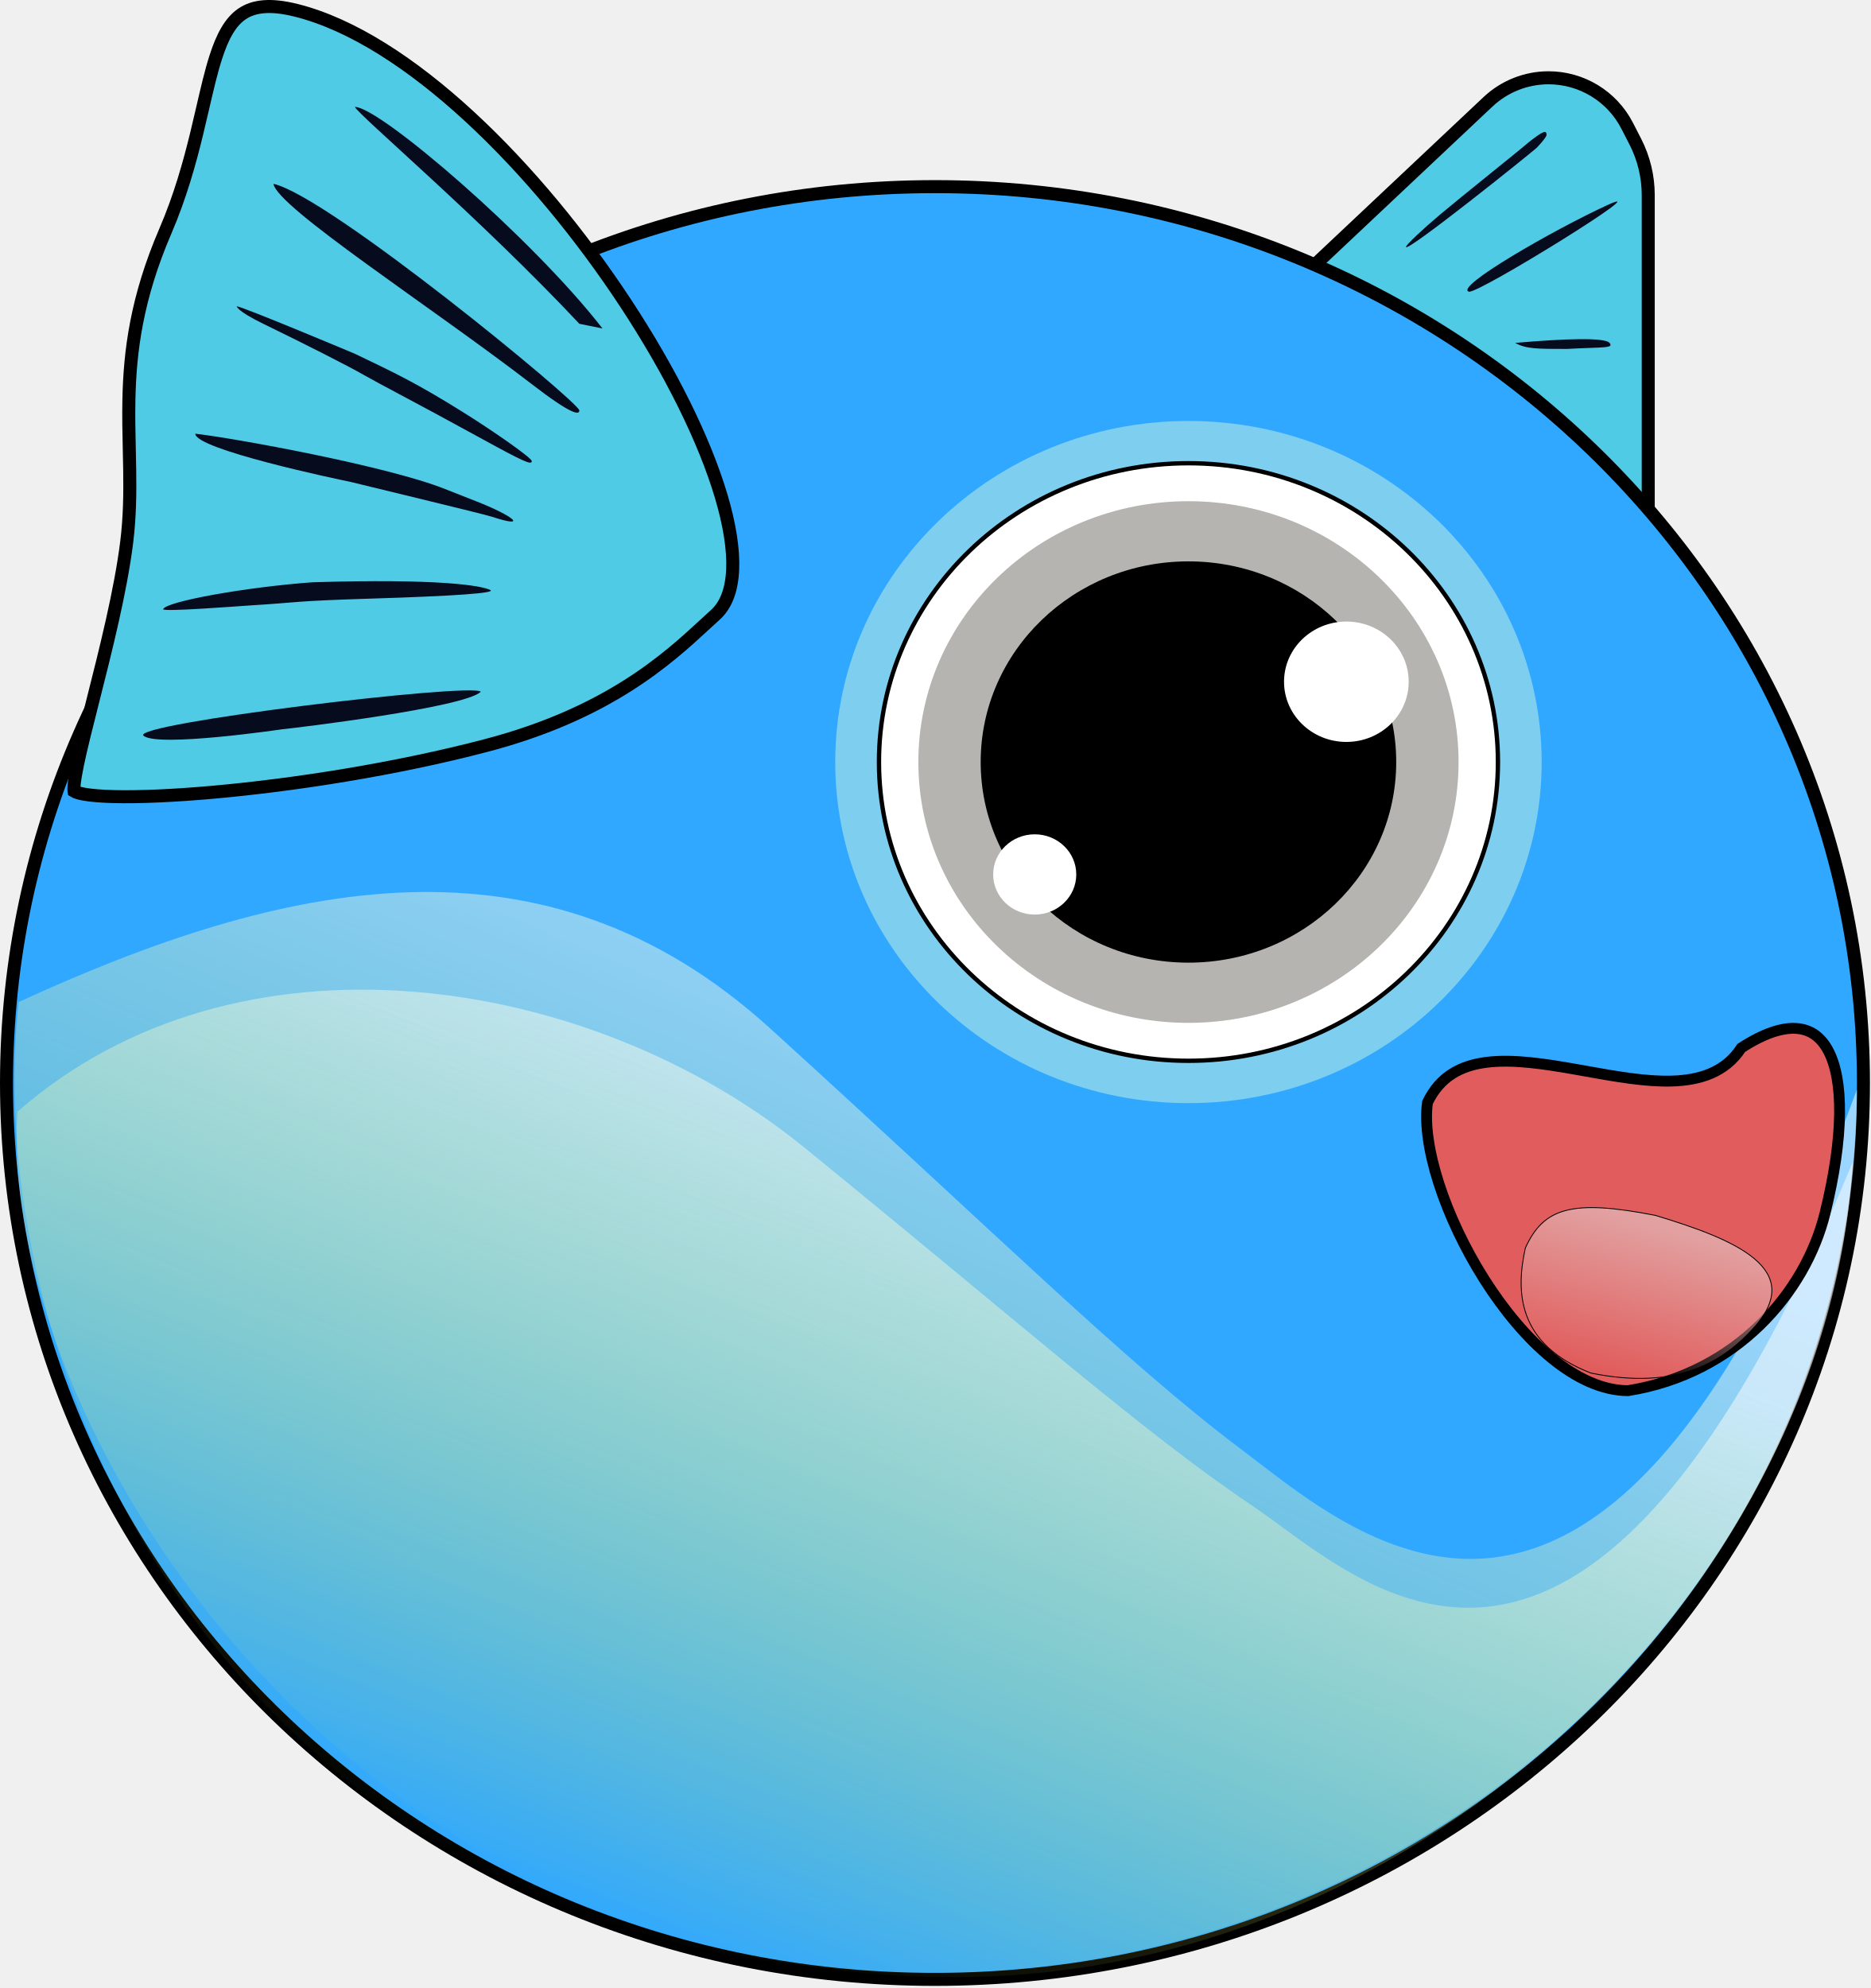
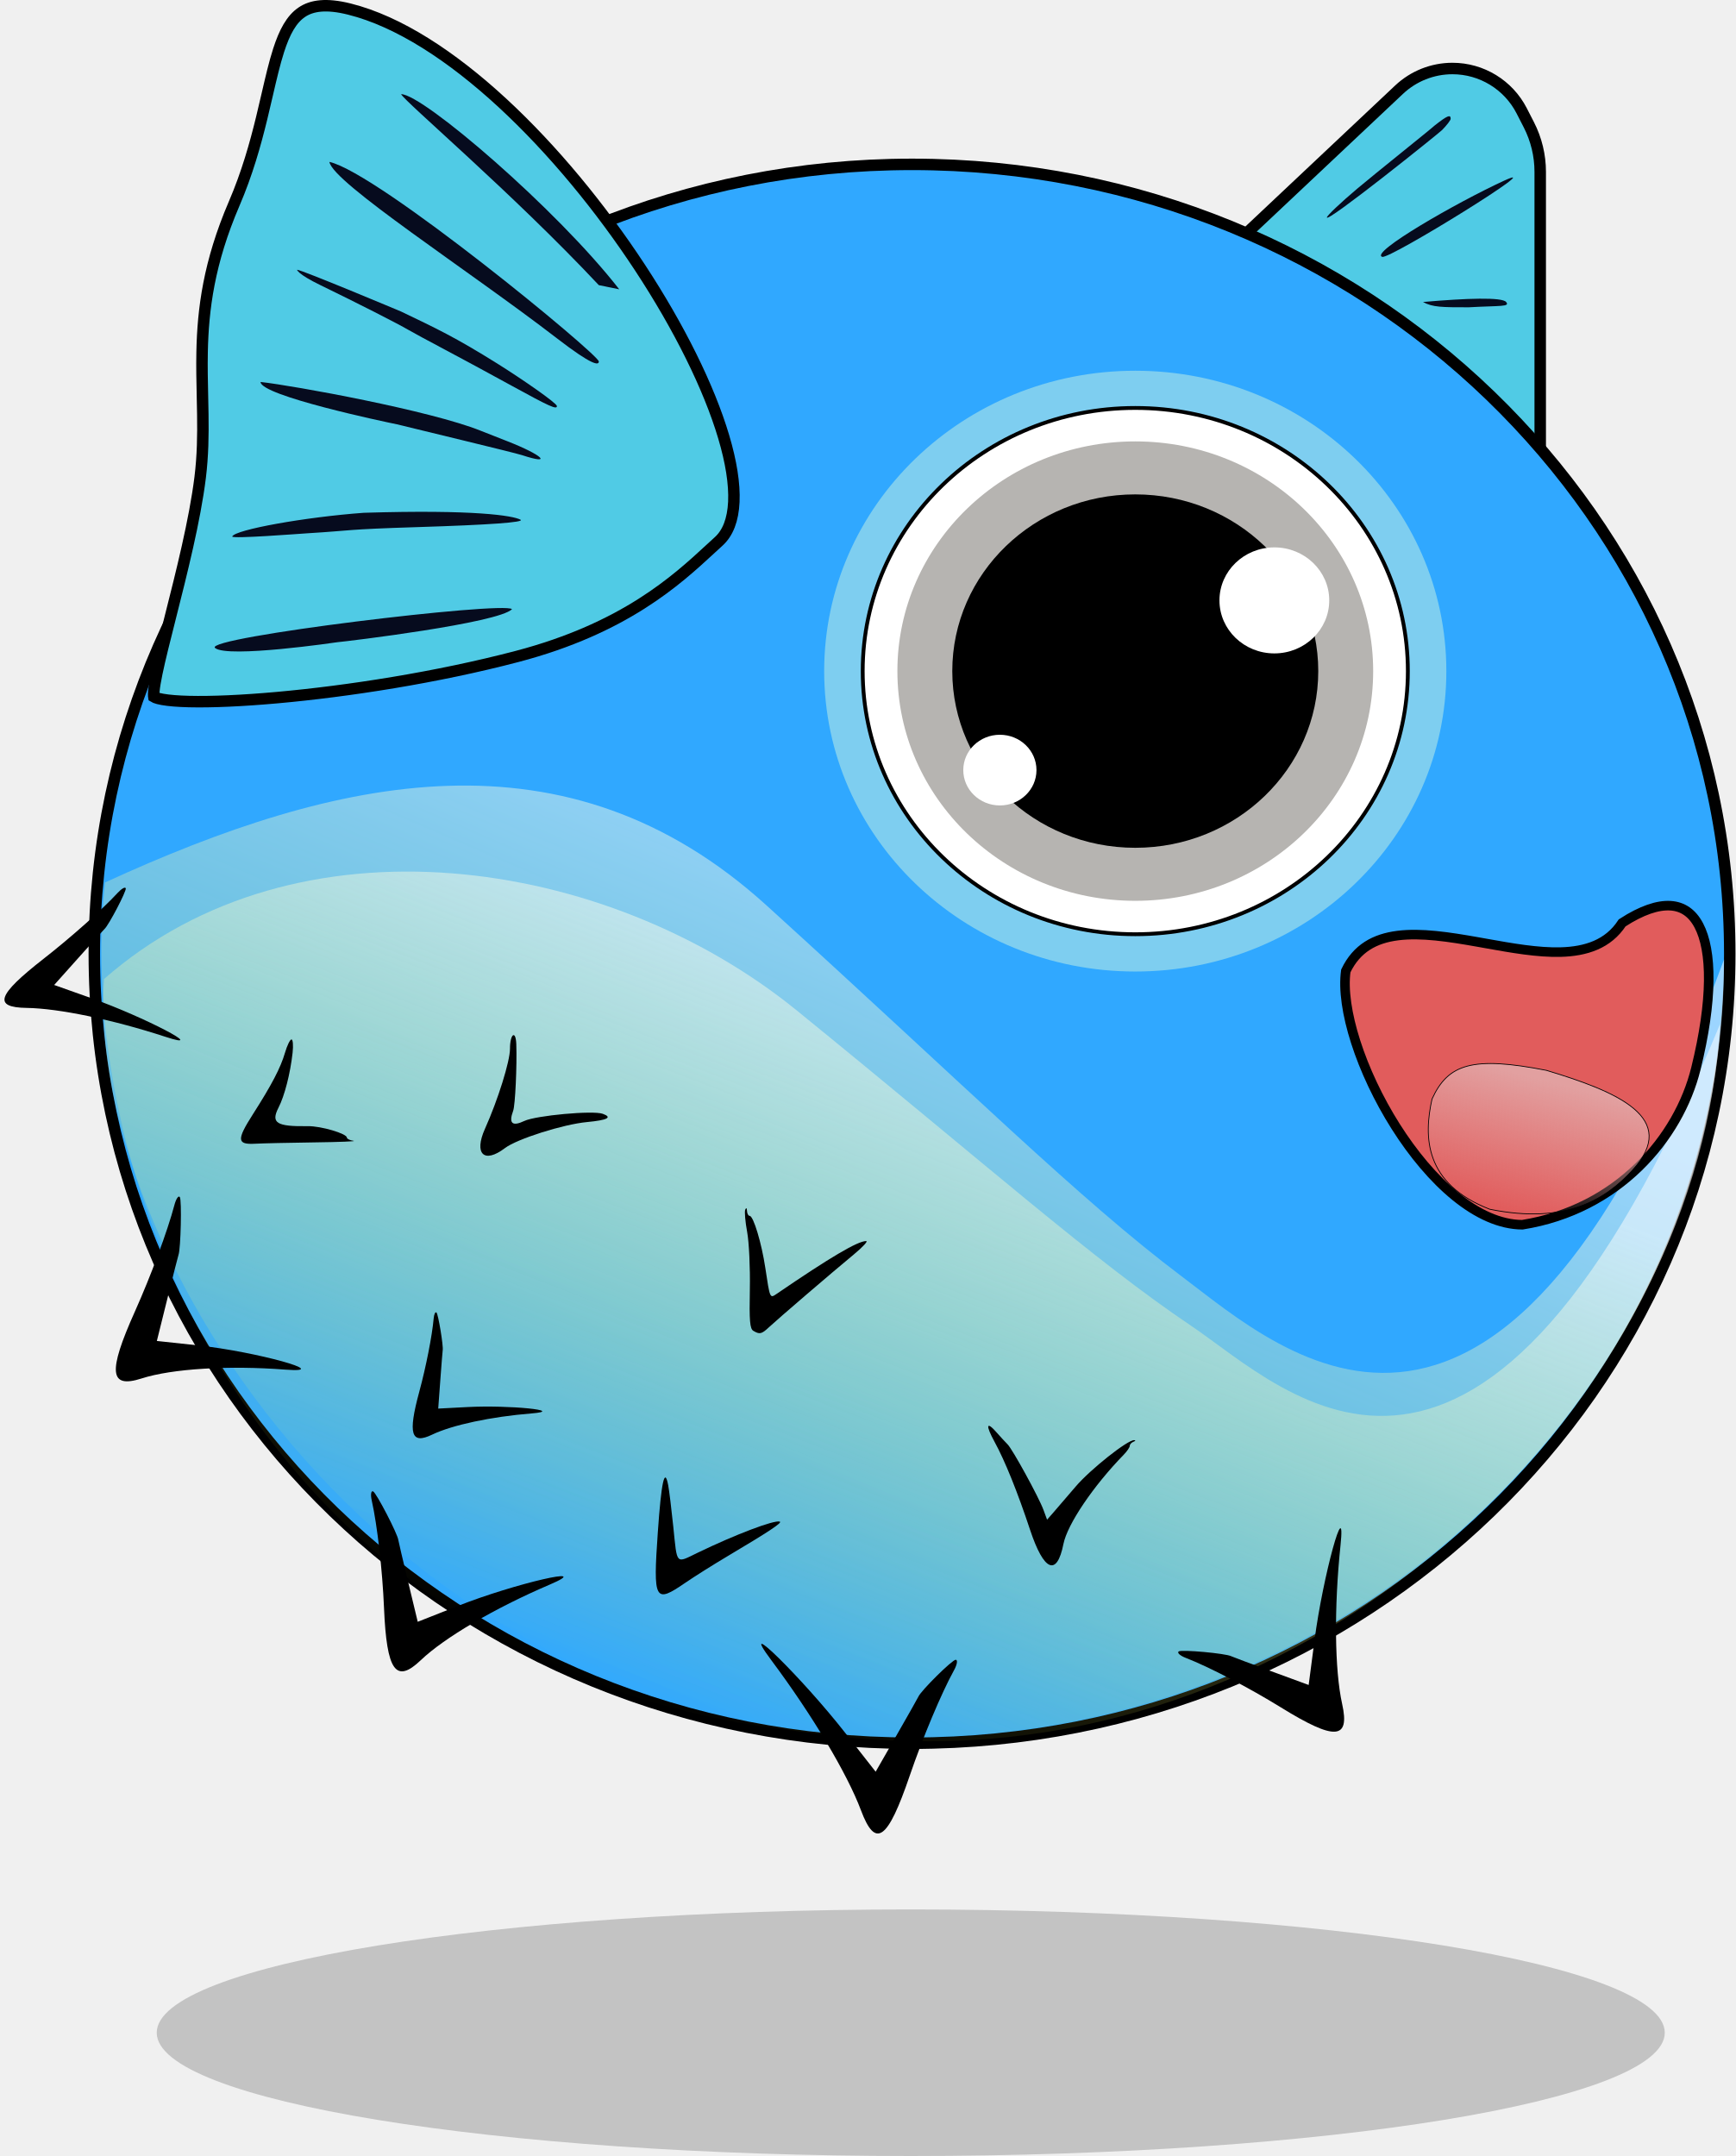
- <svg xmlns="http://www.w3.org/2000/svg" width="862" height="916" viewBox="0 0 862 916" fill="none">
-   <path d="M606.077 123.462L757.903 234.411C758.564 234.894 759.493 234.422 759.493 233.604L759.493 89.912C759.493 81.338 757.451 72.887 753.536 65.258L749.796 57.969C742.824 44.383 728.837 35.84 713.567 35.84C703.191 35.84 693.207 39.8 685.653 46.913L605.981 121.926C605.526 122.355 605.572 123.092 606.077 123.462Z" fill="#50CBE5" stroke="black" stroke-width="6" />
-   <path d="M3 499.012C3 727.016 194.446 912.027 430.83 912.027C667.213 912.027 858.659 727.016 858.659 499.012C858.659 271.008 667.213 85.996 430.83 85.996C194.446 85.996 3 271.008 3 499.012Z" fill="#30A8FF" stroke="black" stroke-width="6" />
-   <ellipse rx="162.758" ry="157.161" transform="matrix(-1 0 0 1 547.621 351.128)" fill="#7ECEF0" />
-   <path d="M405.021 351.109C405.021 427.11 468.837 488.781 547.631 488.781C626.426 488.781 690.241 427.11 690.241 351.109C690.241 275.108 626.426 213.437 547.631 213.437C468.837 213.437 405.021 275.108 405.021 351.109Z" fill="white" stroke="black" stroke-width="2" />
-   <ellipse rx="124.462" ry="120.182" transform="matrix(-1 0 0 1 547.632 351.118)" fill="#B6B4B1" />
-   <ellipse rx="95.74" ry="92.448" transform="matrix(-1 0 0 1 547.625 351.109)" fill="black" />
-   <ellipse rx="28.722" ry="27.734" transform="matrix(-1 0 0 1 620.392 314.122)" fill="white" />
-   <ellipse rx="19.148" ry="18.49" transform="matrix(-1 0 0 1 476.788 402.911)" fill="white" />
-   <path d="M8.582 461.707C-10.451 635.087 111.582 909 429.159 909C660.393 909 855.659 728.517 855.659 502C740.493 815.227 625.113 707.793 571.819 667.71C518.525 627.628 459.522 568.901 354.838 473.823C250.154 378.744 130.396 405.778 8.582 461.707Z" fill="url(#paint0_linear)" fill-opacity="0.52" />
-   <path d="M8.076 512.225C-1.443 649.309 152.477 911 440.003 911C659.889 911 843.296 724.34 853.659 535.624C729.07 836.242 627.302 727.608 576.668 693.524C526.034 659.441 469.975 609.503 370.515 528.655C271.056 447.807 108.976 423.635 8.076 512.225Z" fill="url(#paint1_linear)" fill-opacity="0.52" />
-   <path d="M684.97 489.479C673.031 490.991 663.484 496.068 657.777 507.976C656.424 517.721 658.356 530.814 662.959 545.166C667.602 559.64 674.886 575.161 683.91 589.414C692.94 603.676 703.656 616.578 715.117 625.888C726.537 635.164 738.492 640.712 750.138 640.773C800.159 632.819 831.972 595.412 840.947 559.043C845.33 541.285 847.499 525.864 847.654 513.182C847.81 500.457 845.936 490.701 842.434 484.11C839.001 477.647 834.047 474.256 827.634 473.86C821.104 473.457 812.667 476.135 802.361 482.844C795.06 494.063 783.331 497.772 770.161 498.124C758.161 498.446 744.465 495.996 730.98 493.583C729.567 493.33 728.155 493.078 726.748 492.829C711.735 490.174 697.218 487.928 684.97 489.479Z" fill="#E15C5C" stroke="black" stroke-width="5" />
-   <path d="M702.885 574.989C700.689 584.843 699.672 595.919 703.473 606.194C707.272 616.463 715.895 625.965 733.049 632.643C753.261 636.791 768.574 635.342 780.491 631.056C792.413 626.767 800.954 619.633 807.611 612.383C813.994 605.431 816.623 599.386 816.454 594.067C816.286 588.752 813.323 584.11 808.401 579.97C803.479 575.83 796.618 572.207 788.704 568.934C780.794 565.662 771.844 562.742 762.747 560.001C743.478 556.234 730.614 555.371 721.516 557.753C712.451 560.127 707.104 565.73 702.885 574.989Z" fill="url(#paint2_linear)" stroke="black" stroke-width="0.4" />
-   <path d="M58.391 249.73C55.613 272.204 48.559 300.072 42.78 322.898L42.764 322.962C39.868 334.402 37.299 344.548 35.708 352.225C34.909 356.077 34.377 359.212 34.165 361.53C34.058 362.693 34.041 363.56 34.086 364.164C34.099 364.341 34.116 364.472 34.131 364.564C34.26 364.646 34.504 364.783 34.924 364.95C35.77 365.287 37.01 365.622 38.689 365.922C42.033 366.519 46.711 366.903 52.56 367.046C64.232 367.332 80.188 366.651 98.649 364.992C135.562 361.675 182.215 354.475 224.151 343.46C280.452 328.671 307.82 303.397 325.084 287.455C326.686 285.975 328.201 284.576 329.644 283.273C334.476 278.911 337.167 271.976 337.598 262.558C338.029 253.147 336.178 241.604 332.301 228.562C324.552 202.497 308.899 171.067 288.476 139.966C268.065 108.883 242.983 78.271 216.483 53.813C189.934 29.309 162.196 11.201 136.489 4.757C124.348 1.713 116.772 2.853 111.537 6.406C106.175 10.045 102.542 16.68 99.426 26.366C97.265 33.083 95.464 40.867 93.439 49.614C92.545 53.478 91.607 57.53 90.576 61.76C87.239 75.447 82.983 90.699 76.169 106.546C62.919 137.367 59.846 161.844 59.398 184.172C59.24 192.07 59.409 199.654 59.578 207.214C59.649 210.418 59.721 213.617 59.767 216.834C59.922 227.584 59.791 238.401 58.391 249.73Z" fill="#50CBE5" stroke="black" stroke-width="6" />
-   <path d="M277.63 151.359C245.21 109.637 174.991 49.257 163.518 49.257C165.159 53.001 221.326 100.565 266.961 149.188L277.63 151.359Z" fill="#060B1E" />
-   <path d="M266.961 189.125C266.961 185.502 151.659 90.501 126.004 84.698C127.659 95.501 199.159 141.653 245.034 177.001C263.644 191.341 266.961 191.225 266.961 189.125Z" fill="#060B1E" />
-   <path d="M214.415 190.574C191.624 176.279 181.69 171.727 163.518 163.001C163.518 163.001 111.392 141.098 109.074 141.135C109.074 141.135 109.164 143.291 121.306 149.188C141.118 158.813 161.095 168.976 167.508 172.69C170.092 174.187 178.55 178.763 186.302 182.857C194.055 186.95 209.826 195.481 221.35 201.806C241.224 212.721 245.034 214.433 245.034 212.462C245.034 210.904 226.581 198.205 214.415 190.574Z" fill="#060B1E" />
-   <path d="M205.096 225.338C178.777 214.787 107.659 201.806 89.982 199.838C89.982 207.001 154.896 220.703 161.357 222.001C169.54 224.052 222.606 236.758 226.78 238.127C243.221 243.527 237.477 238.045 219.192 230.884C213.162 228.525 206.819 226.027 205.096 225.338Z" fill="#060B1E" />
-   <path d="M225.962 271.891C222.078 269.802 202.159 266.501 144.015 268.286C113.408 270.506 76.583 277.132 75.166 280.677C74.614 282.061 110.37 279.263 114.659 279.001C139.159 277.501 133.283 276.985 172.207 275.774C209.736 274.607 228.491 273.253 225.962 271.891Z" fill="#060B1E" />
-   <path d="M130.159 336.001C135.758 335.493 214.415 326.001 221.553 318.71C217.159 314.501 59.659 333.501 66.159 339.001C72.659 344.501 130.159 336.001 130.159 336.001Z" fill="#060B1E" />
-   <path d="M708.159 68.033C710.713 65.377 712.638 62.884 712.636 62.162C712.629 59.724 710.941 60.423 704.348 65.59C702.68 67.222 672.526 91.307 663.81 98.661C655.094 106.015 647.922 112.811 647.876 113.758C647.719 116.831 705.097 70.85 708.159 68.033Z" fill="#060B1E" />
-   <path d="M740.659 94.499C765.659 82.999 680.862 135.676 676.827 134.389C670.093 132.239 715.659 105.999 740.659 94.499Z" fill="#060B1E" />
-   <path d="M722.07 160.776C738.742 159.852 743.803 160.6 741.659 157.999C739.515 155.398 721.159 155.999 698.159 157.999C703.159 160.776 708.159 160.776 722.07 160.776Z" fill="#060B1E" />
+ <svg xmlns="http://www.w3.org/2000/svg" width="908" height="1128" viewBox="0 0 908 1128" fill="none">
+   <ellipse cx="476.5" cy="1063.5" rx="394.5" ry="64.5" fill="black" fill-opacity="0.19" />
+   <path d="M652.418 123.462L804.244 234.411C804.905 234.894 805.834 234.422 805.834 233.604L805.834 89.912C805.834 81.338 803.792 72.887 799.878 65.258L796.137 57.969C789.165 44.383 775.179 35.84 759.908 35.84C749.533 35.84 739.549 39.8 731.994 46.913L652.323 121.926C651.867 122.355 651.913 123.092 652.418 123.462Z" fill="#50CBE5" stroke="black" stroke-width="6" />
+   <path d="M49.341 499.012C49.341 727.016 240.787 912.027 477.171 912.027C713.554 912.027 905 727.016 905 499.012C905 271.008 713.554 85.996 477.171 85.996C240.787 85.996 49.341 271.008 49.341 499.012Z" fill="#30A8FF" stroke="black" stroke-width="6" />
+   <ellipse rx="162.758" ry="157.161" transform="matrix(-1 0 0 1 593.962 351.128)" fill="#7ECEF0" />
+   <path d="M451.363 351.109C451.363 427.11 515.178 488.781 593.973 488.781C672.767 488.781 736.583 427.11 736.583 351.109C736.583 275.108 672.767 213.437 593.973 213.437C515.178 213.437 451.363 275.108 451.363 351.109Z" fill="white" stroke="black" stroke-width="2" />
+   <ellipse rx="124.462" ry="120.182" transform="matrix(-1 0 0 1 593.973 351.118)" fill="#B6B4B1" />
+   <ellipse rx="95.74" ry="92.448" transform="matrix(-1 0 0 1 593.967 351.109)" fill="black" />
+   <ellipse rx="28.722" ry="27.734" transform="matrix(-1 0 0 1 666.733 314.122)" fill="white" />
+   <ellipse rx="19.148" ry="18.49" transform="matrix(-1 0 0 1 523.129 402.911)" fill="white" />
+   <path d="M54.923 461.707C35.89 635.087 157.923 909 475.5 909C706.735 909 902 728.517 902 502C786.835 815.227 671.454 707.793 618.16 667.71C564.867 627.628 505.863 568.901 401.179 473.823C296.495 378.744 176.738 405.778 54.923 461.707Z" fill="url(#paint0_linear)" fill-opacity="0.52" />
+   <path d="M54.417 512.225C44.898 649.309 198.818 911 486.345 911C706.231 911 889.638 724.34 900 535.624C775.411 836.242 673.643 727.608 623.009 693.524C572.375 659.441 516.316 609.503 416.857 528.655C317.397 447.807 155.317 423.635 54.417 512.225Z" fill="url(#paint1_linear)" fill-opacity="0.52" />
+   <path d="M93.39 656.528C94.572 653.399 95.157 627.878 94.085 626.304C93.392 625.288 92.093 627.226 91.207 630.605C87.691 643.944 78.929 667.554 70.549 686.241C56.349 717.91 57.227 726.611 74.069 721.199C89.985 716.085 119.501 714.273 149.351 716.577C175.104 718.566 134.125 707.199 103.689 703.908L82.064 701.575L87.528 679.579C90.529 667.485 93.171 657.111 93.39 656.528Z" fill="black" />
+   <path d="M208.4 805.723C208.06 802.565 196.928 781.086 195.219 780.287C194.115 779.771 193.803 781.996 194.53 785.224C197.387 797.969 200.1 821.732 200.915 841.225C202.296 874.257 207.086 881.07 220.15 868.597C232.496 856.811 258.9 841.327 287.494 829.104C312.165 818.559 269.157 828.525 239.57 840.206L218.552 848.509L213.534 827.648C210.772 816.18 208.464 806.312 208.4 805.723Z" fill="black" />
+   <path d="M644.17 866.521C641.374 865.043 618.16 862.927 616.679 864.014C615.723 864.717 617.43 866.256 620.468 867.425C632.458 872.056 653.567 883.043 670.21 893.328C698.415 910.754 706.378 910.291 702.2 891.477C698.253 873.697 697.919 841.168 701.348 808.511C704.308 780.334 692.13 824.696 687.776 857.941L684.687 881.562L664.9 874.291C654.021 870.296 644.692 866.796 644.17 866.521Z" fill="black" />
+   <path d="M480.469 887.735C481.757 884.614 498.283 868.266 500.039 868.372C501.172 868.442 500.751 870.945 499.1 873.924C492.596 885.697 482.769 909.09 475.951 929.059C464.397 962.898 458.046 967.388 450.443 947.105C443.258 927.938 424.849 897.13 403.49 868.529C385.061 843.853 419.821 878.053 442.224 906.635L458.138 926.945L469.086 907.866C475.108 897.379 480.228 888.316 480.469 887.735Z" fill="black" />
+   <path d="M54.652 486.07C56.851 484.134 66.264 466.131 65.8 464.75C65.5 463.859 63.604 464.919 61.595 467.106C53.651 475.731 37.199 490.377 22.816 501.616C-1.558 520.663 -3.752 527.065 13.995 527.331C30.765 527.584 59.202 533.507 86.524 542.438C110.096 550.144 75.436 532.05 47.904 522.274L28.341 515.332L41.126 501.028C48.152 493.162 54.242 486.431 54.652 486.07Z" fill="black" />
+   <path d="M268.489 581.145C269.556 578.267 270.522 557.671 270.122 546.302C269.855 538.669 266.825 540.852 266.825 548.679C266.825 555.29 260.542 575.399 253.754 590.515C247.823 603.726 253.238 608.993 264.191 600.668C270.479 595.891 294.602 588.236 307.103 587.053C317.878 586.032 320.574 584.621 315.361 582.731C310.26 580.882 280.339 583.618 274.304 586.486C267.973 589.493 266.049 587.727 268.489 581.145Z" fill="black" />
+   <path d="M145.708 579.519C148.897 573.293 151.86 561.751 153.086 550.785C153.512 546.958 153.249 543.826 152.5 543.826C151.752 543.826 150.223 546.958 149.106 550.785C146.814 558.646 142.182 567.524 132.249 583.072C123.762 596.364 123.96 598.906 133.428 598.386C137.249 598.177 151.197 597.862 164.424 597.686C177.651 597.514 186.902 597.144 184.982 596.869C183.061 596.591 181.491 595.84 181.491 595.203C181.491 593.086 167.907 589.093 161.065 589.2C144.653 589.452 141.612 587.533 145.708 579.519Z" fill="black" />
+   <path d="M392.217 636.126C391.518 636.126 390.894 634.973 390.824 633.562C390.746 631.94 390.409 631.691 389.901 632.885C389.459 633.925 389.912 639.188 390.909 644.584C391.902 649.982 392.535 663.52 392.314 674.669C391.984 691.03 392.337 695.202 394.144 696.279C397.434 698.246 398.485 698 402.352 694.363C406.688 690.287 435.361 665.692 446.765 656.271C451.396 652.444 454.278 649.312 453.173 649.312C448.743 649.312 434.426 657.758 406.324 676.951C402.779 679.368 402.833 679.493 400.393 663.249C398.442 650.279 394.175 636.126 392.217 636.126Z" fill="black" />
+   <path d="M231.617 706.45C232.055 704.289 229.313 687.631 228.37 686.723C227.761 686.137 227.094 687.536 226.892 689.829C226.086 698.879 222.886 715.171 219.344 728.221C213.344 750.337 215.031 755.901 226.117 750.575C236.594 745.542 256.969 741.198 278.085 739.495C296.304 738.026 266.302 735.03 244.654 736.155L229.274 736.957L230.372 722.068C230.973 713.882 231.535 706.853 231.617 706.45Z" fill="black" />
+   <path d="M527.154 755.659C526.056 754.575 523.411 751.707 521.277 749.286C516.041 743.341 515.603 745.663 520.327 754.307C525.792 764.31 532.359 780.58 538.946 800.435C546.141 822.119 552.964 825.005 556.381 807.808C558.425 797.524 571.927 777.529 587.939 761.076C589.677 759.292 591.097 757.204 591.097 756.439C591.097 755.67 591.969 754.71 593.036 754.304C594.103 753.897 594.277 753.52 593.424 753.461C590.03 753.241 570.415 768.797 562.762 777.782C558.293 783.027 553.103 789.066 551.23 791.202L547.824 795.088L545.939 789.96C543.492 783.316 529.745 758.215 527.154 755.659Z" fill="black" />
+   <path d="M352.261 798.75C351.306 789.484 350.104 779.712 349.596 777.031C347.742 767.295 346.004 775.199 344.158 801.772C341.671 837.528 342.529 839.103 358.49 828.133C363.114 824.95 373.183 818.617 380.863 814.057C402.271 801.344 409.443 796.597 407.992 796.095C405.129 795.11 384.878 802.783 365.057 812.361C353.354 818.016 354.359 819.086 352.261 798.75Z" fill="black" />
+   <path d="M731.311 489.479C719.373 490.991 709.825 496.068 704.118 507.976C702.766 517.721 704.698 530.814 709.301 545.166C713.943 559.64 721.227 575.161 730.252 589.414C739.282 603.676 749.997 616.578 761.458 625.888C772.878 635.164 784.833 640.712 796.48 640.773C846.5 632.819 878.313 595.412 887.289 559.043C891.671 541.285 893.84 525.864 893.996 513.182C894.152 500.457 892.277 490.701 888.775 484.11C885.342 477.647 880.388 474.256 873.975 473.86C867.445 473.457 859.009 476.135 848.702 482.844C841.402 494.063 829.672 497.772 816.502 498.124C804.502 498.446 790.806 495.996 777.322 493.583C775.908 493.33 774.496 493.078 773.09 492.829C758.077 490.174 743.559 487.928 731.311 489.479Z" fill="#E15C5C" stroke="black" stroke-width="5" />
+   <path d="M749.226 574.989C747.03 584.843 746.014 595.919 749.815 606.194C753.613 616.464 762.236 625.965 779.39 632.644C799.602 636.791 814.915 635.342 826.833 631.056C838.754 626.767 847.295 619.633 853.952 612.383C860.335 605.431 862.964 599.386 862.796 594.067C862.628 588.752 859.664 584.111 854.743 579.97C849.821 575.83 842.96 572.208 835.045 568.934C827.135 565.662 818.185 562.742 809.088 560.001C789.819 556.234 776.955 555.371 767.857 557.753C758.792 560.127 753.445 565.73 749.226 574.989Z" fill="url(#paint2_linear)" stroke="black" stroke-width="0.4" />
+   <path d="M104.732 249.73C101.954 272.204 94.9 300.072 89.121 322.898L89.105 322.962C86.209 334.402 83.641 344.548 82.049 352.225C81.251 356.077 80.719 359.212 80.506 361.53C80.399 362.693 80.382 363.56 80.427 364.164C80.44 364.341 80.457 364.472 80.472 364.564C80.602 364.646 80.845 364.783 81.265 364.95C82.112 365.287 83.352 365.622 85.03 365.922C88.374 366.519 93.052 366.903 98.901 367.046C110.573 367.332 126.53 366.651 144.99 364.992C181.903 361.675 228.556 354.475 270.492 343.46C326.794 328.671 354.162 303.397 371.425 287.455C373.027 285.975 374.542 284.576 375.985 283.273C380.817 278.911 383.508 271.976 383.939 262.558C384.37 253.147 382.519 241.604 378.642 228.562C370.893 202.497 355.241 171.067 334.818 139.966C314.407 108.883 289.325 78.271 262.824 53.813C236.275 29.309 208.537 11.201 182.83 4.757C170.689 1.713 163.113 2.853 157.879 6.406C152.516 10.045 148.884 16.68 145.768 26.366C143.607 33.083 141.805 40.867 139.78 49.614C138.886 53.478 137.948 57.53 136.917 61.76C133.58 75.447 129.324 90.699 122.511 106.546C109.26 137.367 106.187 161.844 105.74 184.172C105.581 192.07 105.75 199.654 105.919 207.214C105.991 210.418 106.062 213.617 106.108 216.834C106.263 227.584 106.132 238.401 104.732 249.73Z" fill="#50CBE5" stroke="black" stroke-width="6" />
+   <path d="M323.972 151.359C291.552 109.637 221.332 49.257 209.86 49.257C211.5 53.001 267.667 100.565 313.302 149.188L323.972 151.359Z" fill="#060B1E" />
+   <path d="M313.302 189.125C313.302 185.502 198 90.501 172.345 84.698C174 95.501 245.5 141.653 291.376 177.001C309.986 191.341 313.302 191.225 313.302 189.125Z" fill="#060B1E" />
+   <path d="M260.757 190.574C237.965 176.279 228.031 171.727 209.86 163.001C209.86 163.001 157.733 141.098 155.415 141.135C155.415 141.135 155.505 143.291 167.647 149.188C187.459 158.813 207.436 168.976 213.849 172.69C216.434 174.187 224.891 178.763 232.644 182.857C240.396 186.95 256.168 195.481 267.691 201.806C287.566 212.721 291.376 214.433 291.376 212.462C291.376 210.904 272.922 198.205 260.757 190.574Z" fill="#060B1E" />
+   <path d="M251.438 225.338C225.118 214.787 154 201.806 136.323 199.838C136.323 207.001 201.238 220.703 207.698 222.001C215.882 224.052 268.948 236.758 273.122 238.127C289.563 243.527 283.819 238.045 265.534 230.884C259.504 228.525 253.161 226.027 251.438 225.338Z" fill="#060B1E" />
+   <path d="M272.303 271.891C268.419 269.802 248.5 266.501 190.357 268.286C159.749 270.506 122.925 277.132 121.507 280.677C120.955 282.061 156.712 279.263 161 279.001C185.5 277.501 179.624 276.985 218.548 275.774C256.078 274.607 274.833 273.253 272.303 271.891Z" fill="#060B1E" />
+   <path d="M176.5 336.001C182.1 335.493 260.757 326.001 267.895 318.71C263.5 314.501 106 333.501 112.5 339.001C119 344.501 176.5 336.001 176.5 336.001Z" fill="#060B1E" />
+   <path d="M754.5 68.033C757.055 65.377 758.98 62.884 758.978 62.162C758.971 59.724 757.282 60.423 750.69 65.59C749.021 67.222 718.868 91.307 710.152 98.661C701.436 106.015 694.263 112.811 694.218 113.758C694.06 116.831 751.438 70.85 754.5 68.033Z" fill="#060B1E" />
+   <path d="M787 94.499C812.001 82.999 727.203 135.676 723.168 134.389C716.434 132.239 762 105.999 787 94.499Z" fill="#060B1E" />
+   <path d="M768.412 160.776C785.084 159.852 790.144 160.6 788 157.999C785.857 155.398 767.5 155.999 744.5 157.999C749.5 160.776 754.5 160.776 768.412 160.776Z" fill="#060B1E" />
  <defs>
-     <linearGradient id="paint0_linear" x1="465.232" y1="426.282" x2="263.955" y2="893.567" gradientUnits="userSpaceOnUse">
+     <linearGradient id="paint0_linear" x1="511.573" y1="426.282" x2="310.296" y2="893.567" gradientUnits="userSpaceOnUse">
      <stop offset="0.027" stop-color="white" />
      <stop offset="0.984" stop-color="#FBFF30" stop-opacity="0" />
    </linearGradient>
-     <linearGradient id="paint1_linear" x1="471.7" y1="499.756" x2="313.596" y2="909.875" gradientUnits="userSpaceOnUse">
+     <linearGradient id="paint1_linear" x1="518.042" y1="499.756" x2="359.937" y2="909.875" gradientUnits="userSpaceOnUse">
      <stop offset="0.027" stop-color="#FEFEFE" />
      <stop offset="0.984" stop-color="#FBFF30" stop-opacity="0" />
    </linearGradient>
-     <linearGradient id="paint2_linear" x1="760.644" y1="564.701" x2="742.385" y2="633.083" gradientUnits="userSpaceOnUse">
+     <linearGradient id="paint2_linear" x1="806.986" y1="564.701" x2="788.726" y2="633.083" gradientUnits="userSpaceOnUse">
      <stop stop-color="#E2A0A0" />
      <stop offset="1" stop-color="#E2A0A0" stop-opacity="0" />
    </linearGradient>
  </defs>
</svg>
